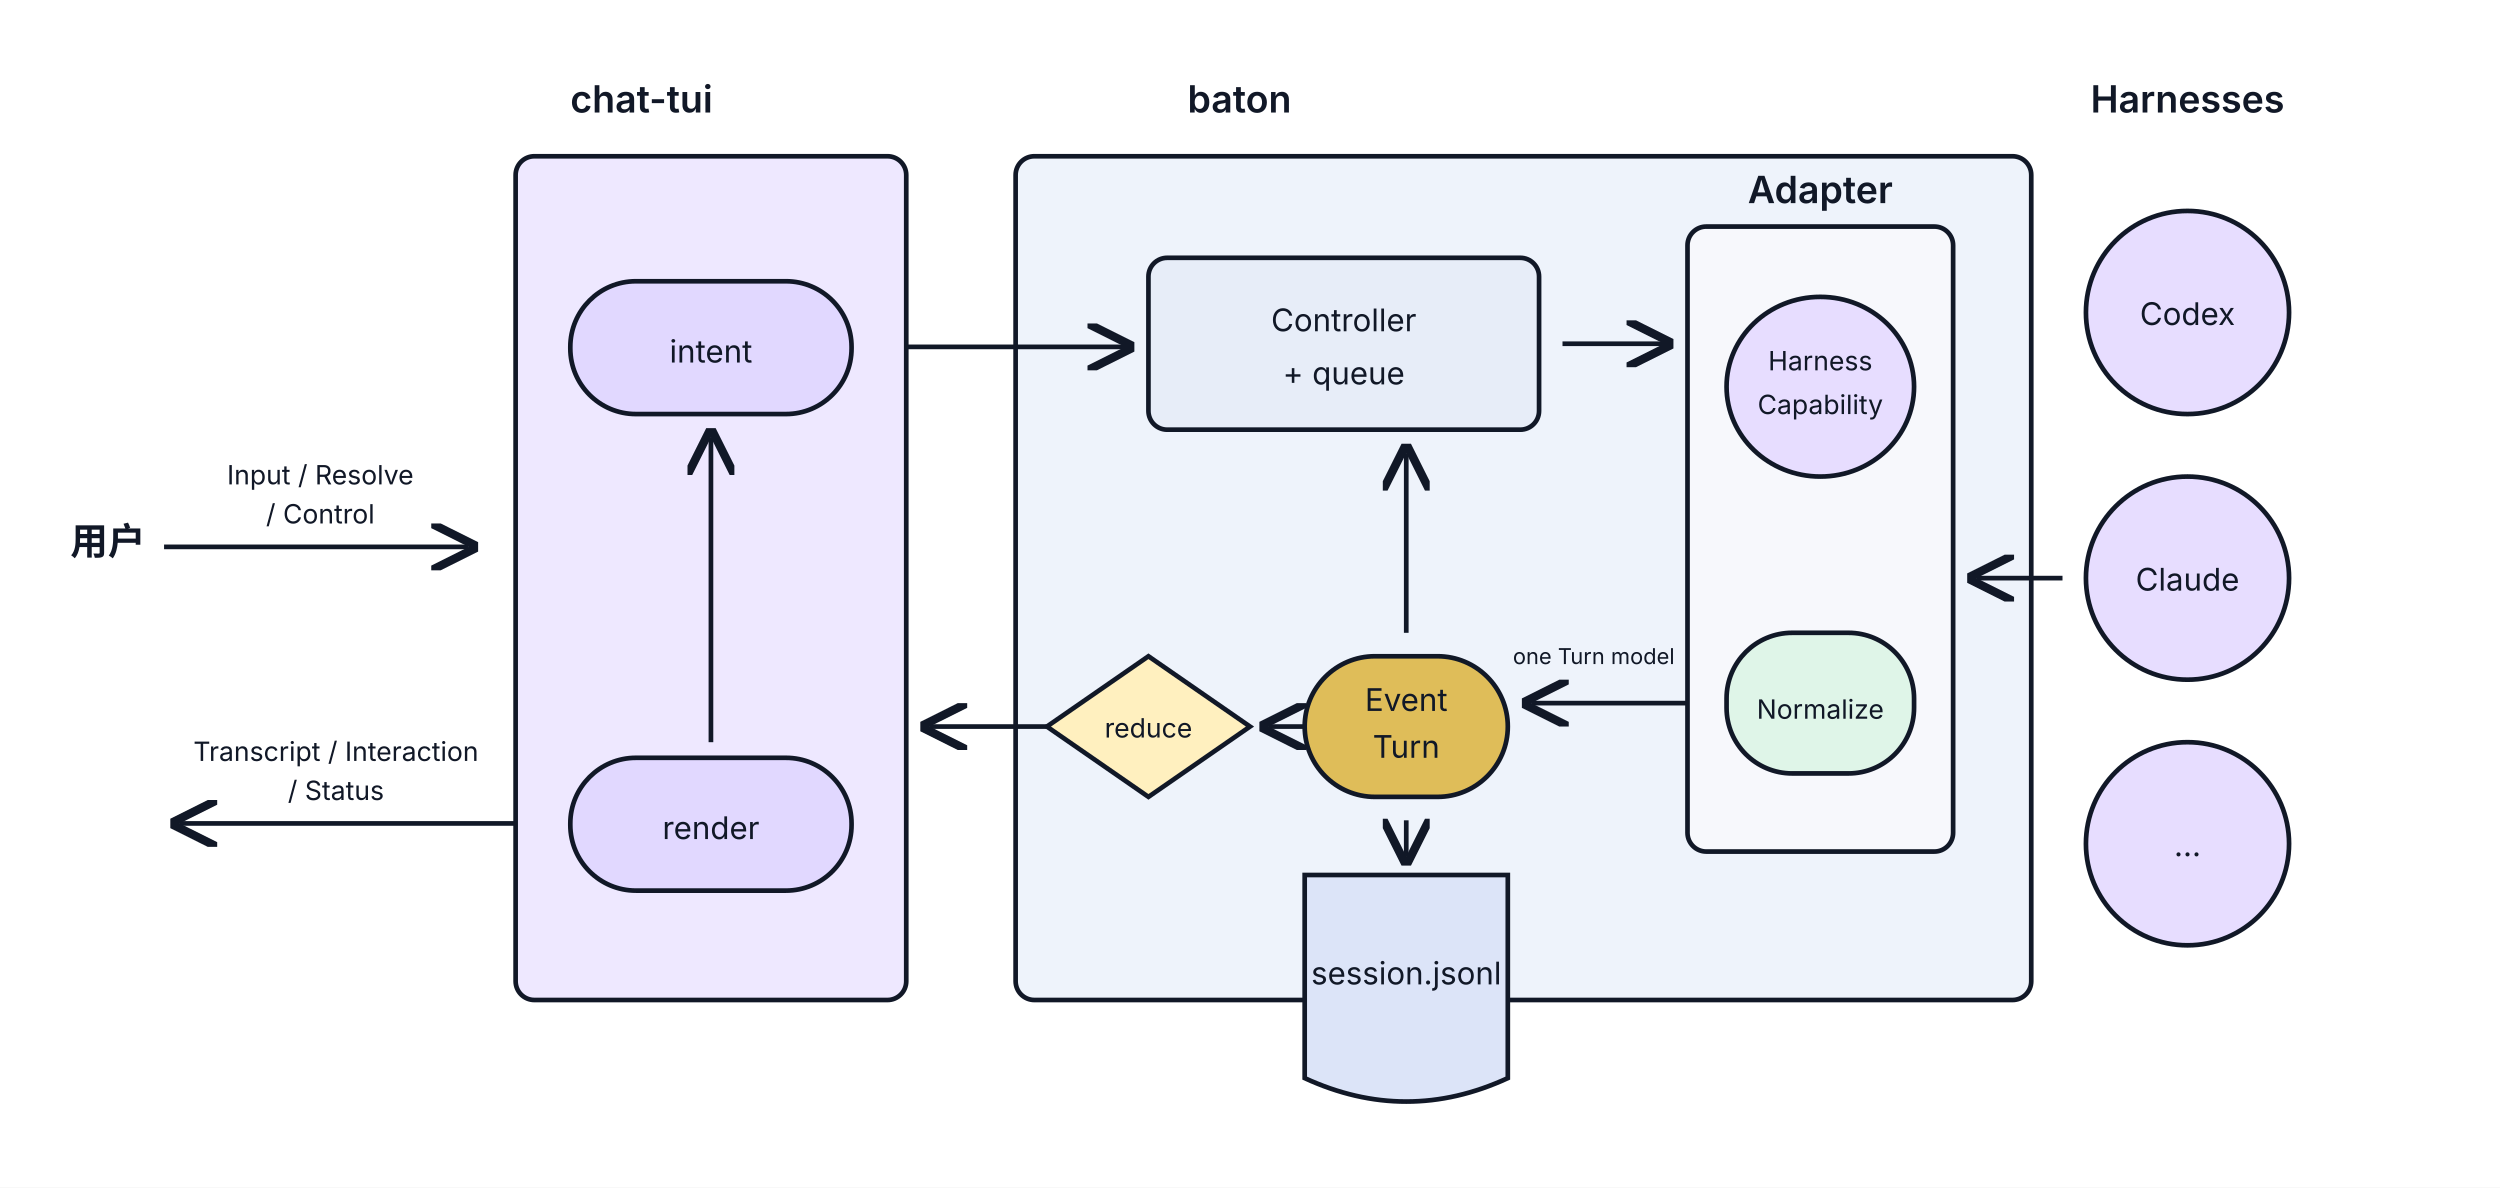
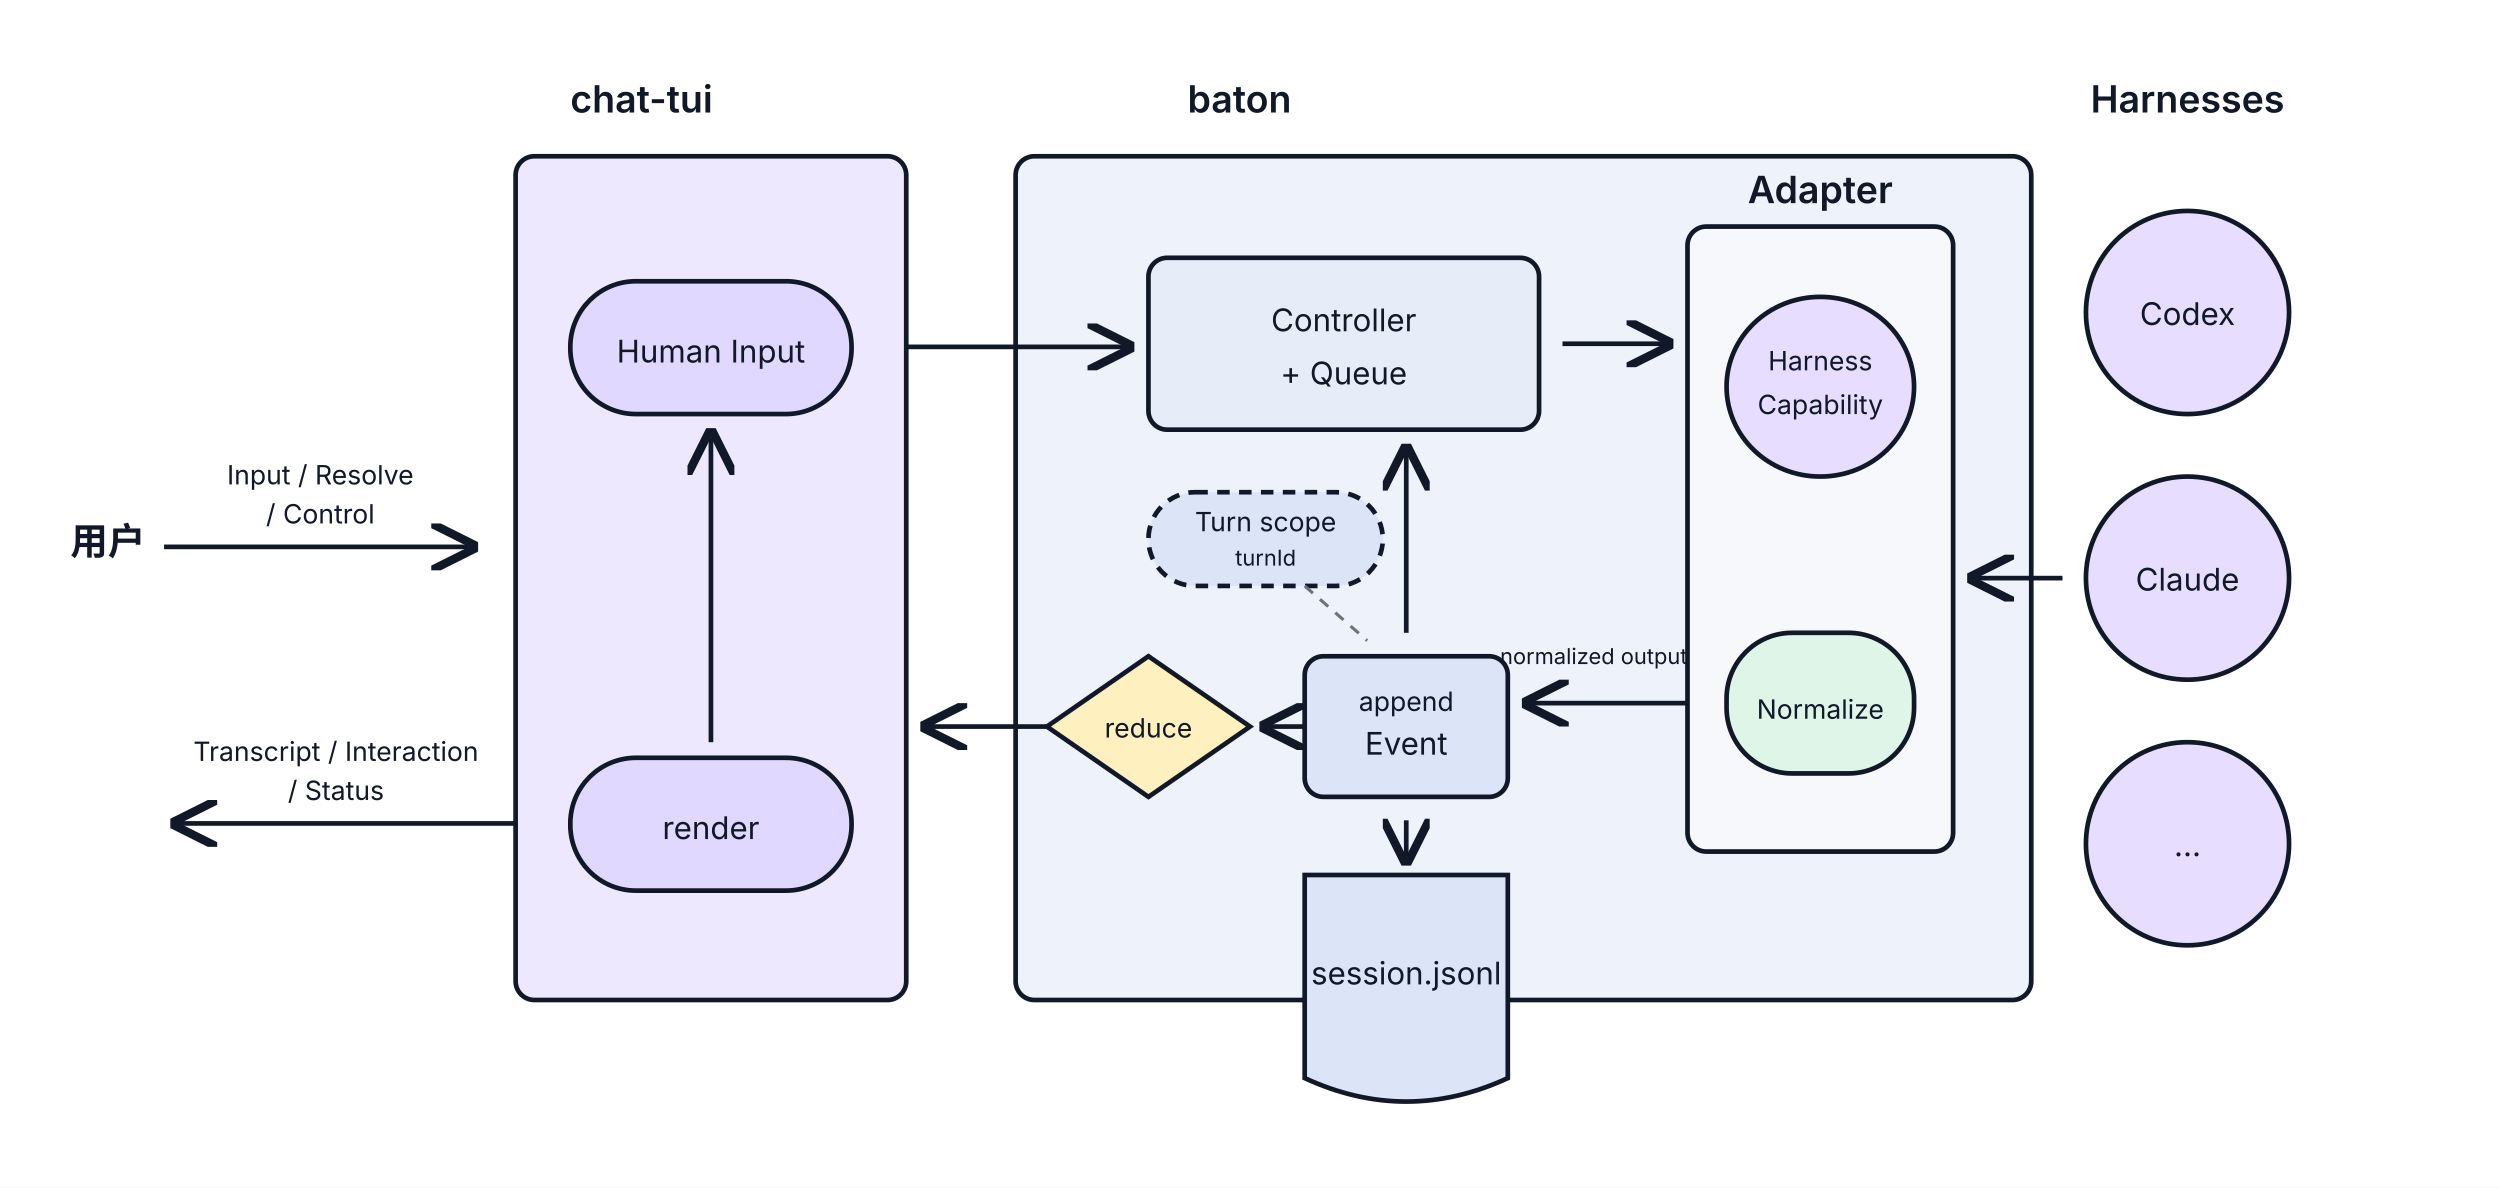
<svg xmlns="http://www.w3.org/2000/svg" width="1600" height="760" viewBox="0 0 1600 760">
  <defs>
    <marker id="arrow" markerWidth="10" markerHeight="10" refX="8" refY="5" orient="auto">
      <path d="M0,0 L10,5 L0,10" fill="none" stroke="#111827" stroke-width="1.8" />
    </marker>
    <style>
      text { font-family: -apple-system, BlinkMacSystemFont, "Segoe UI", "PingFang SC", sans-serif; fill: #111827; }
      .title { font-size: 24px; font-weight: 600; }
      .label { font-size: 20px; }
      .small { font-size: 17px; }
      .tiny { font-size: 14px; }
      .box { stroke: #111827; stroke-width: 3; }
      .flow { fill: none; stroke: #111827; stroke-width: 3; marker-end: url(#arrow); }
    </style>
  </defs>
  <rect width="1600" height="760" fill="#ffffff" />
  <text x="45" y="355" class="title">用户</text>
  <line x1="105" y1="350" x2="300" y2="350" class="flow" />
  <text x="205" y="310" text-anchor="middle" class="small">Input / Resolve</text>
  <text x="205" y="335" text-anchor="middle" class="small">/ Control</text>
  <text x="365" y="72" class="title">chat-tui</text>
  <rect x="330" y="100" width="250" height="540" rx="12" fill="#eee8ff" class="box" />
  <rect x="365" y="180" width="180" height="85" rx="42" fill="#e1d8ff" class="box" />
-   <text x="455" y="232" text-anchor="middle" class="label">intent</text>
+   <text x="455" y="232" text-anchor="middle" class="label">Human Input</text>
  <rect x="365" y="485" width="180" height="85" rx="42" fill="#e1d8ff" class="box" />
  <text x="455" y="537" text-anchor="middle" class="label">render</text>
  <line x1="455" y1="475" x2="455" y2="280" class="flow" />
  <text x="760" y="72" class="title">baton</text>
  <rect x="650" y="100" width="650" height="540" rx="12" fill="#eef3fb" class="box" />
  <rect x="735" y="165" width="250" height="110" rx="12" fill="#e7edf8" class="box" />
  <text x="860" y="212" text-anchor="middle" class="label">Controller</text>
-   <text x="860" y="246" text-anchor="middle" class="label">+ queue</text>
+   <text x="860" y="246" text-anchor="middle" class="label">+ Queue</text>
  <line x1="580" y1="222" x2="720" y2="222" class="flow" />
  <rect x="1080" y="145" width="170" height="400" rx="12" fill="#f7f8fc" class="box" />
  <text x="1165" y="130" text-anchor="middle" class="title">Adapter</text>
  <rect x="1105" y="190" width="120" height="115" rx="60" fill="#e7ddff" class="box" />
  <text x="1165" y="237" text-anchor="middle" class="small">Harness</text>
  <text x="1165" y="265" text-anchor="middle" class="small">Capability</text>
  <rect x="1105" y="405" width="120" height="90" rx="42" fill="#dff5e8" class="box" />
  <text x="1165" y="460" text-anchor="middle" class="small">Normalize</text>
  <line x1="1000" y1="220" x2="1065" y2="220" class="flow" />
-   <rect x="835" y="420" width="130" height="90" rx="45" fill="#dfbd59" class="box" />
-   <text x="900" y="455" text-anchor="middle" class="label" fill="#ffffff">Event</text>
-   <text x="900" y="485" text-anchor="middle" class="label" fill="#ffffff">Turn</text>
+   <rect x="735" y="315" width="150" height="60" rx="30" fill="#dce4f8" class="box" stroke-dasharray="8 6" />
+   <text x="810" y="340" text-anchor="middle" class="small">Turn scope</text>
+   <text x="810" y="362" text-anchor="middle" class="tiny">turnId</text>
+   <rect x="835" y="420" width="130" height="90" rx="12" fill="#dce4f8" class="box" />
+   <text x="900" y="455" text-anchor="middle" class="small">append</text>
+   <text x="900" y="483" text-anchor="middle" class="label">Event</text>
  <line x1="1080" y1="450" x2="980" y2="450" class="flow" />
-   <text x="1020" y="425" text-anchor="middle" class="tiny">one Turn model</text>
+   <text x="1020" y="425" text-anchor="middle" class="tiny">normalized output</text>
+   <line x1="835" y1="375" x2="875" y2="410" fill="none" stroke="#6b7280" stroke-width="2" stroke-dasharray="7 6" />
  <line x1="900" y1="405" x2="900" y2="290" class="flow" />
  <polygon points="670,465 735,420 800,465 735,510" fill="#fff0bf" class="box" />
  <text x="735" y="472" text-anchor="middle" class="small">reduce</text>
  <line x1="835" y1="465" x2="812" y2="465" class="flow" />
  <line x1="670" y1="465" x2="595" y2="465" class="flow" />
  <path d="M835 560 H965 V690 Q900 720 835 690 Z" fill="#dce4f8" class="box" />
  <text x="900" y="630" text-anchor="middle" class="label">session.jsonl</text>
  <line x1="900" y1="525" x2="900" y2="548" class="flow" />
  <text x="1400" y="72" text-anchor="middle" class="title">Harnesses</text>
  <circle cx="1400" cy="200" r="65" fill="#e7ddff" class="box" />
  <text x="1400" y="208" text-anchor="middle" class="label">Codex</text>
  <circle cx="1400" cy="370" r="65" fill="#e7ddff" class="box" />
  <text x="1400" y="378" text-anchor="middle" class="label">Claude</text>
  <circle cx="1400" cy="540" r="65" fill="#e7ddff" class="box" />
  <text x="1400" y="548" text-anchor="middle" class="label">…</text>
  <line x1="1320" y1="370" x2="1265" y2="370" class="flow" />
  <line x1="330" y1="527" x2="115" y2="527" class="flow" />
  <text x="215" y="487" text-anchor="middle" class="small">Transcript / Interaction</text>
  <text x="215" y="512" text-anchor="middle" class="small">/ Status</text>
</svg>
